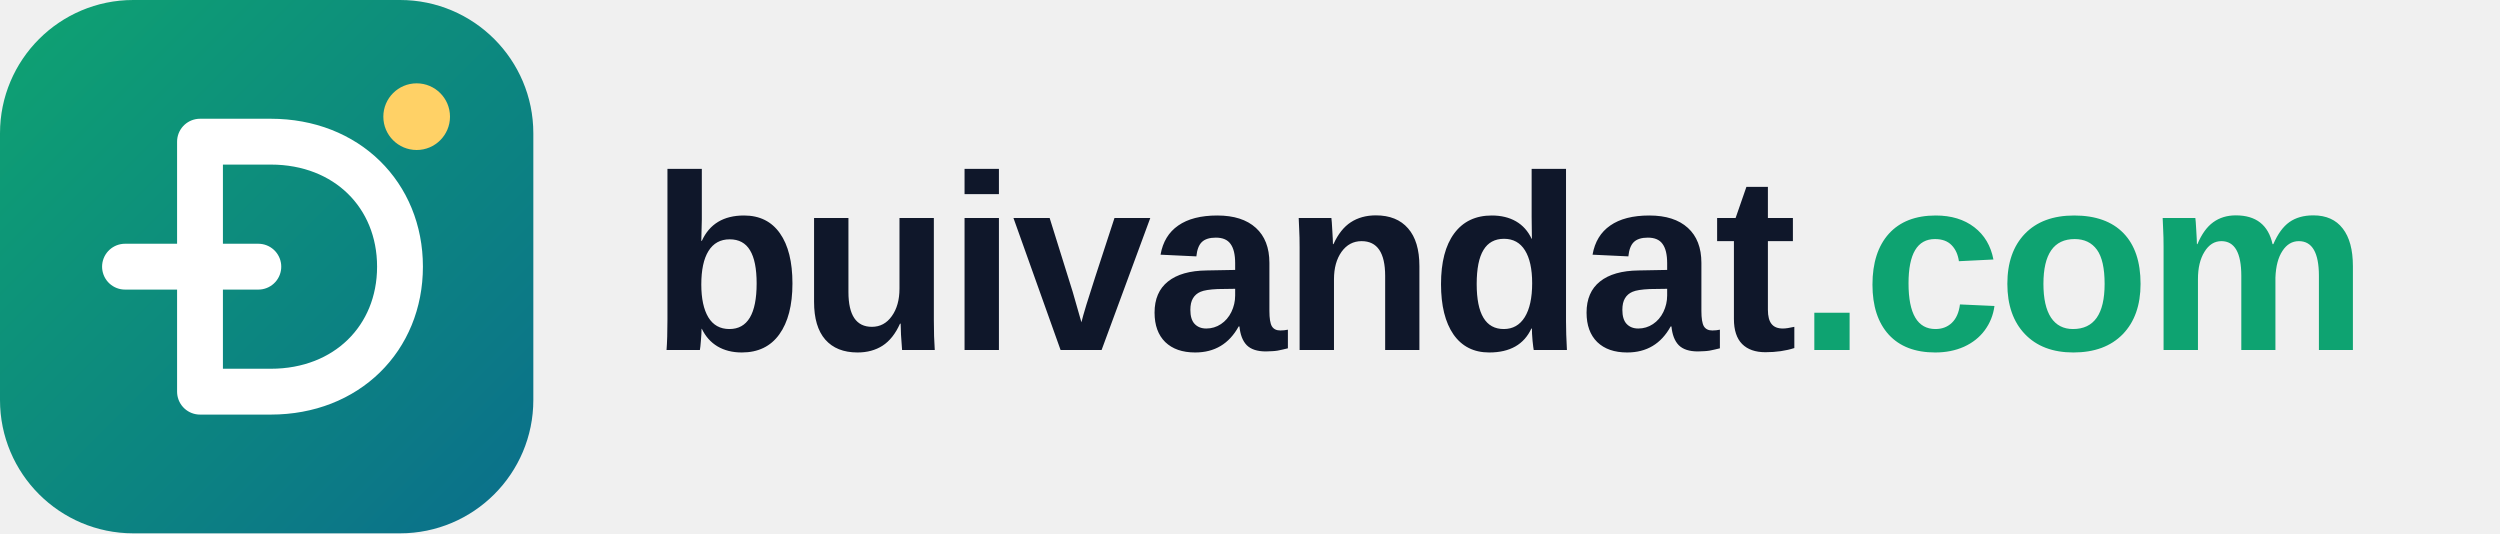
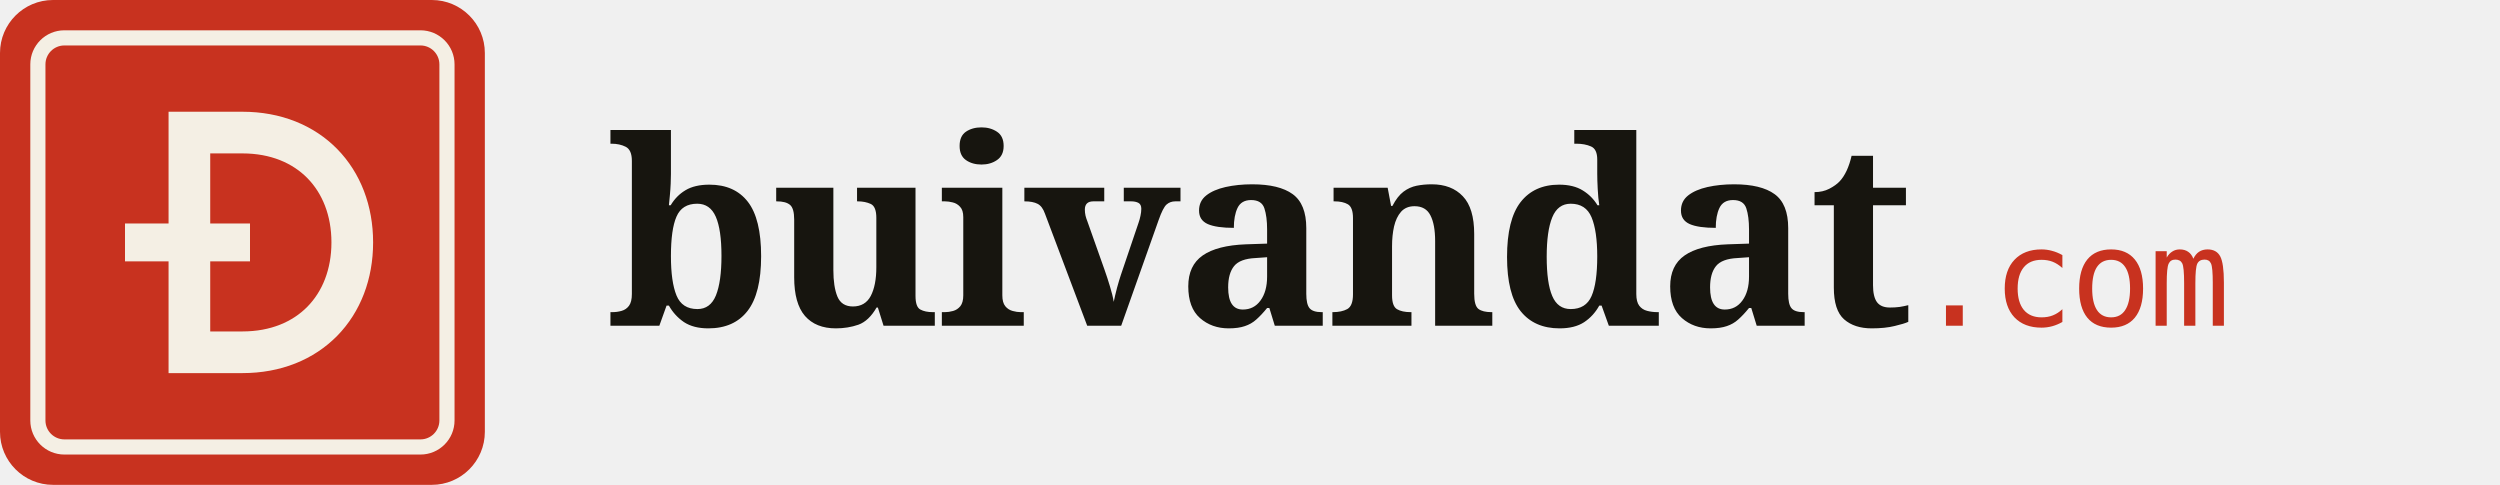
- <svg xmlns="http://www.w3.org/2000/svg" viewBox="0 0 300 64" role="img" aria-label="buivandat.com">
-   <defs>
-     <linearGradient id="g" x1="0" y1="0" x2="1" y2="1">
-       <stop offset="0" stop-color="#0EA371" />
-       <stop offset="1" stop-color="#0B6E8C" />
-     </linearGradient>
-   </defs>
-   <rect width="64" height="64" rx="16" fill="url(#g)" />
-   <path d="M24 17h8.5C41.6 17 48 23.4 48 32s-6.4 15-15.5 15H24z" fill="none" stroke="#fff" stroke-width="5.5" stroke-linejoin="round" />
-   <path d="M15 32h16" stroke="#fff" stroke-width="5.5" stroke-linecap="round" />
-   <circle cx="50" cy="14" r="4" fill="#FFD166" />
-   <text x="78" y="42" font-family="'Be Vietnam Pro', 'Segoe UI', Arial, sans-serif" font-size="30" font-weight="800" fill="#0F172A" letter-spacing="-0.5">buivandat<tspan fill="#0EA371">.com</tspan>
+ <svg xmlns="http://www.w3.org/2000/svg" viewBox="0 0 330 64" role="img" aria-label="buivandat.com">
+   <rect width="64" height="64" rx="7" fill="#C8321F" />
+   <rect x="5" y="5" width="54" height="54" rx="3.5" fill="none" stroke="#F4EFE4" stroke-width="2" />
+   <path d="M25 17.5h7C40.8 17.5 46.5 23.6 46.5 32S40.8 46.5 32 46.5h-7z" fill="none" stroke="#F4EFE4" stroke-width="5.5" />
+   <path d="M16.5 32H33" stroke="#F4EFE4" stroke-width="5" />
+   <text x="80" y="43" font-family="Fraunces, Georgia, serif" font-size="34" font-weight="600" fill="#17150F" letter-spacing="-0.5">buivandat<tspan font-family="'JetBrains Mono', monospace" font-size="18" font-weight="500" fill="#C8321F">.com</tspan>
  </text>
</svg>
